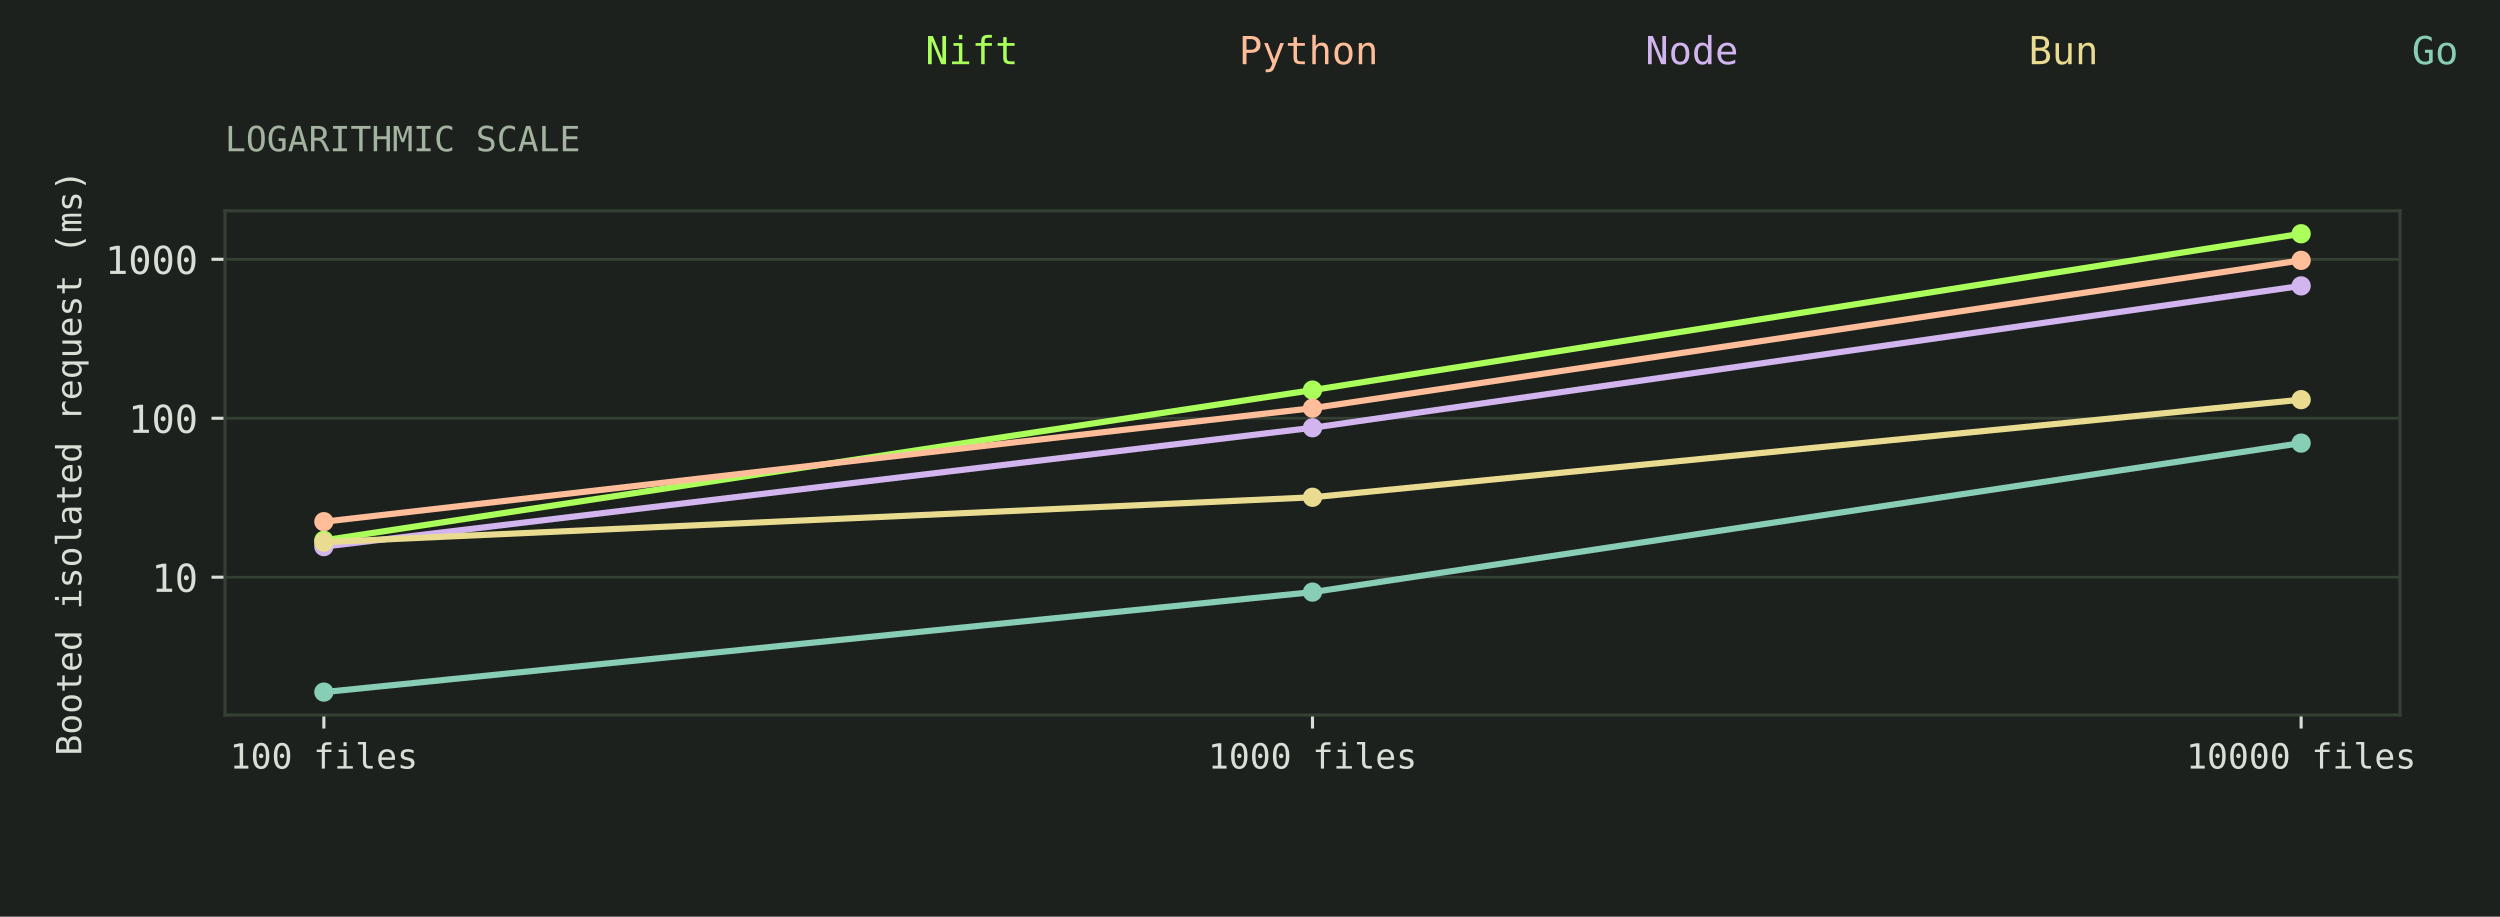
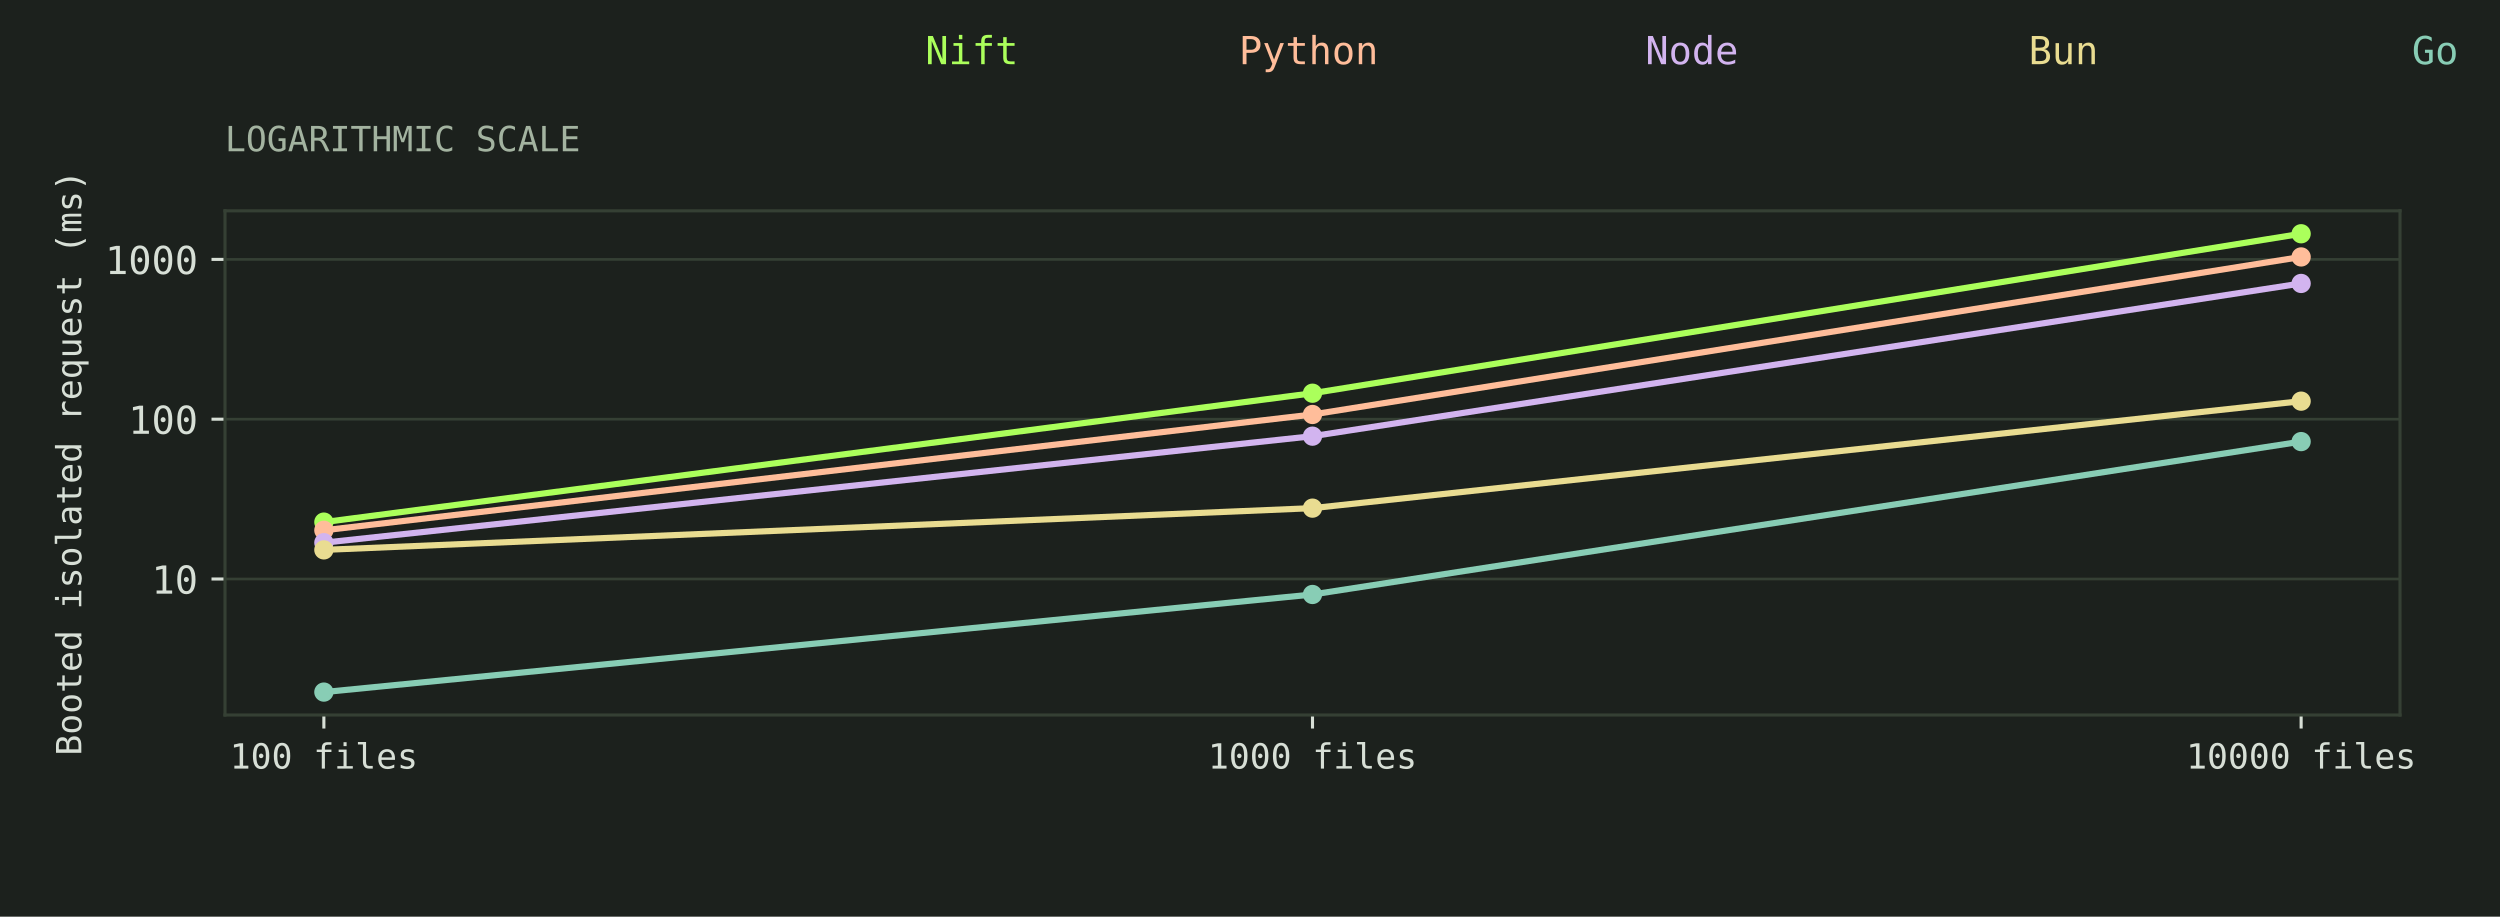
<svg xmlns="http://www.w3.org/2000/svg" xmlns:xlink="http://www.w3.org/1999/xlink" width="648pt" height="237.6pt" viewBox="0 0 648 237.6" version="1.1">
  <defs>
    <style type="text/css">*{stroke-linejoin: round; stroke-linecap: butt}</style>
    <style> .c0{fill: #1c211d} .c1{stroke: #d7dfd6; stroke-width: 0.8} .c2{fill: #d7dfd6; stroke: #d7dfd6; stroke-width: 0.8} .c3{font-size: 9px; font-family: 'DejaVu Sans Mono'; text-anchor: middle; fill: #d7dfd6} .c4{fill: none; stroke: #354034; stroke-width: 0.7; stroke-linecap: square} .c5{font-size: 10px; font-family: 'DejaVu Sans Mono'; text-anchor: end; fill: #d7dfd6} .c6{fill: #abff5b; stroke: #abff5b} .c7{fill: #ffbd9a; stroke: #ffbd9a} .c8{fill: #d2b4ef; stroke: #d2b4ef} .c9{fill: #e9dc91; stroke: #e9dc91} .c10{fill: #88cdb5; stroke: #88cdb5} .c11{fill: none; stroke: #354034; stroke-width: 0.8; stroke-linejoin: miter; stroke-linecap: square}</style>
  </defs>
  <g id="figure_1">
    <g id="patch_1">
      <path d="M 0 237.6  L 648 237.6  L 648 0  L 0 0  z " class="c0" />
    </g>
    <g id="axes_1">
      <g id="patch_2">
        <path d="M 58.32 185.328  L 622.08 185.328  L 622.08 54.648  L 58.32 54.648  z " class="c0" />
      </g>
      <g id="matplotlib.axis_1">
        <g id="xtick_1">
          <g id="line2d_1">
            <defs>
              <path id="meb49c0b95c" d="M 0 0  L 0 3.5  " class="c1" />
            </defs>
            <g>
              <use xlink:href="#meb49c0b95c" x="83.945" y="185.328" class="c2" />
            </g>
          </g>
          <g id="text_1">
            <text class="c3" x="83.945" y="199.214" transform="rotate(-0 83.945 199.214)">100 files</text>
          </g>
        </g>
        <g id="xtick_2">
          <g id="line2d_2">
            <g>
              <use xlink:href="#meb49c0b95c" x="340.2" y="185.328" class="c2" />
            </g>
          </g>
          <g id="text_2">
            <text class="c3" x="340.2" y="199.214" transform="rotate(-0 340.2 199.214)">1000 files</text>
          </g>
        </g>
        <g id="xtick_3">
          <g id="line2d_3">
            <g>
              <use xlink:href="#meb49c0b95c" x="596.455" y="185.328" class="c2" />
            </g>
          </g>
          <g id="text_3">
            <text class="c3" x="596.455" y="199.214" transform="rotate(-0 596.455 199.214)">10000 files</text>
          </g>
        </g>
      </g>
      <g id="matplotlib.axis_2">
        <g id="ytick_1">
          <g id="line2d_4">
-             <path d="M 58.32 149.608  L 622.08 149.608  " clip-path="url(#p8eedefa2bb)" class="c4" />
+             <path d="M 58.32 150.074  L 622.08 150.074  " clip-path="url(#p8eedefa2bb)" class="c4" />
          </g>
          <g id="line2d_5">
            <defs>
              <path id="m131011f9a1" d="M 0 0  L -3.5 0  " class="c1" />
            </defs>
            <g>
-               <use xlink:href="#m131011f9a1" x="58.32" y="149.608" class="c2" />
+               <use xlink:href="#m131011f9a1" x="58.32" y="150.074" class="c2" />
            </g>
          </g>
          <g id="text_4">
-             <text class="c5" x="51.32" y="153.407" transform="rotate(-0 51.32 153.407)">10</text>
+             <text class="c5" x="51.32" y="153.872" transform="rotate(-0 51.32 153.872)">10</text>
          </g>
        </g>
        <g id="ytick_2">
          <g id="line2d_6">
-             <path d="M 58.32 108.41  L 622.08 108.41  " clip-path="url(#p8eedefa2bb)" class="c4" />
+             <path d="M 58.32 108.653  L 622.08 108.653  " clip-path="url(#p8eedefa2bb)" class="c4" />
          </g>
          <g id="line2d_7">
            <g>
-               <use xlink:href="#m131011f9a1" x="58.32" y="108.41" class="c2" />
+               <use xlink:href="#m131011f9a1" x="58.32" y="108.653" class="c2" />
            </g>
          </g>
          <g id="text_5">
-             <text class="c5" x="51.32" y="112.209" transform="rotate(-0 51.32 112.209)">100</text>
+             <text class="c5" x="51.32" y="112.452" transform="rotate(-0 51.32 112.452)">100</text>
          </g>
        </g>
        <g id="ytick_3">
          <g id="line2d_8">
-             <path d="M 58.32 67.213  L 622.08 67.213  " clip-path="url(#p8eedefa2bb)" class="c4" />
+             <path d="M 58.32 67.233  L 622.08 67.233  " clip-path="url(#p8eedefa2bb)" class="c4" />
          </g>
          <g id="line2d_9">
            <g>
-               <use xlink:href="#m131011f9a1" x="58.32" y="67.213" class="c2" />
+               <use xlink:href="#m131011f9a1" x="58.32" y="67.233" class="c2" />
            </g>
          </g>
          <g id="text_6">
-             <text class="c5" x="51.32" y="71.011" transform="rotate(-0 51.32 71.011)">1000</text>
+             <text class="c5" x="51.32" y="71.031" transform="rotate(-0 51.32 71.031)">1000</text>
          </g>
        </g>
        <g id="text_7">
          <text class="c3" x="21.077" y="119.988" transform="rotate(-90 21.077 119.988)">Booted isolated request (ms)</text>
        </g>
      </g>
      <g id="line2d_10">
-         <path d="M 83.945 140.057  L 340.2 101.11  L 596.455 60.588  " clip-path="url(#p8eedefa2bb)" style="fill: none; stroke: #abff5b; stroke-width: 1.6; stroke-linecap: square" />
+         <path d="M 83.945 135.329  L 340.2 101.922  L 596.455 60.588  " clip-path="url(#p8eedefa2bb)" style="fill: none; stroke: #abff5b; stroke-width: 1.6; stroke-linecap: square" />
        <defs>
          <path id="m61e878b024" d="M 0 2  C 0.53 2 1.039 1.789 1.414 1.414  C 1.789 1.039 2 0.53 2 0  C 2 -0.53 1.789 -1.039 1.414 -1.414  C 1.039 -1.789 0.53 -2 0 -2  C -0.53 -2 -1.039 -1.789 -1.414 -1.414  C -1.789 -1.039 -2 -0.53 -2 0  C -2 0.53 -1.789 1.039 -1.414 1.414  C -1.039 1.789 -0.53 2 0 2  z " style="stroke: #abff5b" />
        </defs>
        <g clip-path="url(#p8eedefa2bb)">
-           <use xlink:href="#m61e878b024" x="83.945" y="140.057" class="c6" />
-           <use xlink:href="#m61e878b024" x="340.2" y="101.11" class="c6" />
+           <use xlink:href="#m61e878b024" x="83.945" y="135.329" class="c6" />
+           <use xlink:href="#m61e878b024" x="340.2" y="101.922" class="c6" />
          <use xlink:href="#m61e878b024" x="596.455" y="60.588" class="c6" />
        </g>
      </g>
      <g id="line2d_11">
-         <path d="M 83.945 135.22  L 340.2 105.795  L 596.455 67.48  " clip-path="url(#p8eedefa2bb)" style="fill: none; stroke: #ffbd9a; stroke-width: 1.6; stroke-linecap: square" />
+         <path d="M 83.945 137.451  L 340.2 107.434  L 596.455 66.598  " clip-path="url(#p8eedefa2bb)" style="fill: none; stroke: #ffbd9a; stroke-width: 1.6; stroke-linecap: square" />
        <defs>
          <path id="m7f0fc4f7d1" d="M 0 2  C 0.53 2 1.039 1.789 1.414 1.414  C 1.789 1.039 2 0.53 2 0  C 2 -0.53 1.789 -1.039 1.414 -1.414  C 1.039 -1.789 0.53 -2 0 -2  C -0.53 -2 -1.039 -1.789 -1.414 -1.414  C -1.789 -1.039 -2 -0.53 -2 0  C -2 0.53 -1.789 1.039 -1.414 1.414  C -1.039 1.789 -0.53 2 0 2  z " style="stroke: #ffbd9a" />
        </defs>
        <g clip-path="url(#p8eedefa2bb)">
-           <use xlink:href="#m7f0fc4f7d1" x="83.945" y="135.22" class="c7" />
-           <use xlink:href="#m7f0fc4f7d1" x="340.2" y="105.795" class="c7" />
-           <use xlink:href="#m7f0fc4f7d1" x="596.455" y="67.48" class="c7" />
+           <use xlink:href="#m7f0fc4f7d1" x="83.945" y="137.451" class="c7" />
+           <use xlink:href="#m7f0fc4f7d1" x="340.2" y="107.434" class="c7" />
+           <use xlink:href="#m7f0fc4f7d1" x="596.455" y="66.598" class="c7" />
        </g>
      </g>
      <g id="line2d_12">
-         <path d="M 83.945 141.678  L 340.2 110.875  L 596.455 74.102  " clip-path="url(#p8eedefa2bb)" style="fill: none; stroke: #d2b4ef; stroke-width: 1.6; stroke-linecap: square" />
+         <path d="M 83.945 140.661  L 340.2 113.055  L 596.455 73.468  " clip-path="url(#p8eedefa2bb)" style="fill: none; stroke: #d2b4ef; stroke-width: 1.6; stroke-linecap: square" />
        <defs>
          <path id="m71117cc5d6" d="M 0 2  C 0.53 2 1.039 1.789 1.414 1.414  C 1.789 1.039 2 0.53 2 0  C 2 -0.53 1.789 -1.039 1.414 -1.414  C 1.039 -1.789 0.53 -2 0 -2  C -0.53 -2 -1.039 -1.789 -1.414 -1.414  C -1.789 -1.039 -2 -0.53 -2 0  C -2 0.53 -1.789 1.039 -1.414 1.414  C -1.039 1.789 -0.53 2 0 2  z " style="stroke: #d2b4ef" />
        </defs>
        <g clip-path="url(#p8eedefa2bb)">
-           <use xlink:href="#m71117cc5d6" x="83.945" y="141.678" class="c8" />
-           <use xlink:href="#m71117cc5d6" x="340.2" y="110.875" class="c8" />
-           <use xlink:href="#m71117cc5d6" x="596.455" y="74.102" class="c8" />
+           <use xlink:href="#m71117cc5d6" x="83.945" y="140.661" class="c8" />
+           <use xlink:href="#m71117cc5d6" x="340.2" y="113.055" class="c8" />
+           <use xlink:href="#m71117cc5d6" x="596.455" y="73.468" class="c8" />
        </g>
      </g>
      <g id="line2d_13">
-         <path d="M 83.945 140.529  L 340.2 128.896  L 596.455 103.592  " clip-path="url(#p8eedefa2bb)" style="fill: none; stroke: #e9dc91; stroke-width: 1.6; stroke-linecap: square" />
+         <path d="M 83.945 142.53  L 340.2 131.71  L 596.455 103.98  " clip-path="url(#p8eedefa2bb)" style="fill: none; stroke: #e9dc91; stroke-width: 1.6; stroke-linecap: square" />
        <defs>
          <path id="m2263ea23d6" d="M 0 2  C 0.53 2 1.039 1.789 1.414 1.414  C 1.789 1.039 2 0.53 2 0  C 2 -0.53 1.789 -1.039 1.414 -1.414  C 1.039 -1.789 0.53 -2 0 -2  C -0.53 -2 -1.039 -1.789 -1.414 -1.414  C -1.789 -1.039 -2 -0.53 -2 0  C -2 0.53 -1.789 1.039 -1.414 1.414  C -1.039 1.789 -0.53 2 0 2  z " style="stroke: #e9dc91" />
        </defs>
        <g clip-path="url(#p8eedefa2bb)">
-           <use xlink:href="#m2263ea23d6" x="83.945" y="140.529" class="c9" />
-           <use xlink:href="#m2263ea23d6" x="340.2" y="128.896" class="c9" />
-           <use xlink:href="#m2263ea23d6" x="596.455" y="103.592" class="c9" />
+           <use xlink:href="#m2263ea23d6" x="83.945" y="142.53" class="c9" />
+           <use xlink:href="#m2263ea23d6" x="340.2" y="131.71" class="c9" />
+           <use xlink:href="#m2263ea23d6" x="596.455" y="103.98" class="c9" />
        </g>
      </g>
      <g id="line2d_14">
-         <path d="M 83.945 179.388  L 340.2 153.474  L 596.455 114.85  " clip-path="url(#p8eedefa2bb)" style="fill: none; stroke: #88cdb5; stroke-width: 1.6; stroke-linecap: square" />
+         <path d="M 83.945 179.388  L 340.2 154.089  L 596.455 114.461  " clip-path="url(#p8eedefa2bb)" style="fill: none; stroke: #88cdb5; stroke-width: 1.6; stroke-linecap: square" />
        <defs>
          <path id="m153a816141" d="M 0 2  C 0.53 2 1.039 1.789 1.414 1.414  C 1.789 1.039 2 0.53 2 0  C 2 -0.53 1.789 -1.039 1.414 -1.414  C 1.039 -1.789 0.53 -2 0 -2  C -0.53 -2 -1.039 -1.789 -1.414 -1.414  C -1.789 -1.039 -2 -0.53 -2 0  C -2 0.53 -1.789 1.039 -1.414 1.414  C -1.039 1.789 -0.53 2 0 2  z " style="stroke: #88cdb5" />
        </defs>
        <g clip-path="url(#p8eedefa2bb)">
          <use xlink:href="#m153a816141" x="83.945" y="179.388" class="c10" />
-           <use xlink:href="#m153a816141" x="340.2" y="153.474" class="c10" />
-           <use xlink:href="#m153a816141" x="596.455" y="114.85" class="c10" />
+           <use xlink:href="#m153a816141" x="340.2" y="154.089" class="c10" />
+           <use xlink:href="#m153a816141" x="596.455" y="114.461" class="c10" />
        </g>
      </g>
      <g id="patch_3">
        <path d="M 58.32 185.328  L 58.32 54.648  " class="c11" />
      </g>
      <g id="patch_4">
        <path d="M 622.08 185.328  L 622.08 54.648  " class="c11" />
      </g>
      <g id="patch_5">
        <path d="M 58.32 185.328  L 622.08 185.328  " class="c11" />
      </g>
      <g id="patch_6">
        <path d="M 58.32 54.648  L 622.08 54.648  " class="c11" />
      </g>
    </g>
    <g id="text_8">
      <text style="font-size: 10px; font-family: 'DejaVu Sans Mono'; text-anchor: end; fill: #abff5b" x="263.952" y="16.632" transform="rotate(-0 263.952 16.632)">Nift</text>
    </g>
    <g id="text_9">
      <text style="font-size: 10px; font-family: 'DejaVu Sans Mono'; text-anchor: end; fill: #ffbd9a" x="357.264" y="16.632" transform="rotate(-0 357.264 16.632)">Python</text>
    </g>
    <g id="text_10">
      <text style="font-size: 10px; font-family: 'DejaVu Sans Mono'; text-anchor: end; fill: #d2b4ef" x="450.576" y="16.632" transform="rotate(-0 450.576 16.632)">Node</text>
    </g>
    <g id="text_11">
      <text style="font-size: 10px; font-family: 'DejaVu Sans Mono'; text-anchor: end; fill: #e9dc91" x="543.888" y="16.632" transform="rotate(-0 543.888 16.632)">Bun</text>
    </g>
    <g id="text_12">
      <text style="font-size: 10px; font-family: 'DejaVu Sans Mono'; text-anchor: end; fill: #88cdb5" x="637.2" y="16.632" transform="rotate(-0 637.2 16.632)">Go</text>
    </g>
    <g id="text_13">
      <text style="font-size: 9px; font-family: 'DejaVu Sans Mono'; text-anchor: start; fill: #a3b3a0" x="58.32" y="39.204" transform="rotate(-0 58.32 39.204)">LOGARITHMIC SCALE</text>
    </g>
  </g>
  <defs>
    <clipPath id="p8eedefa2bb">
      <rect x="58.32" y="54.648" width="563.76" height="130.68" />
    </clipPath>
  </defs>
</svg>
